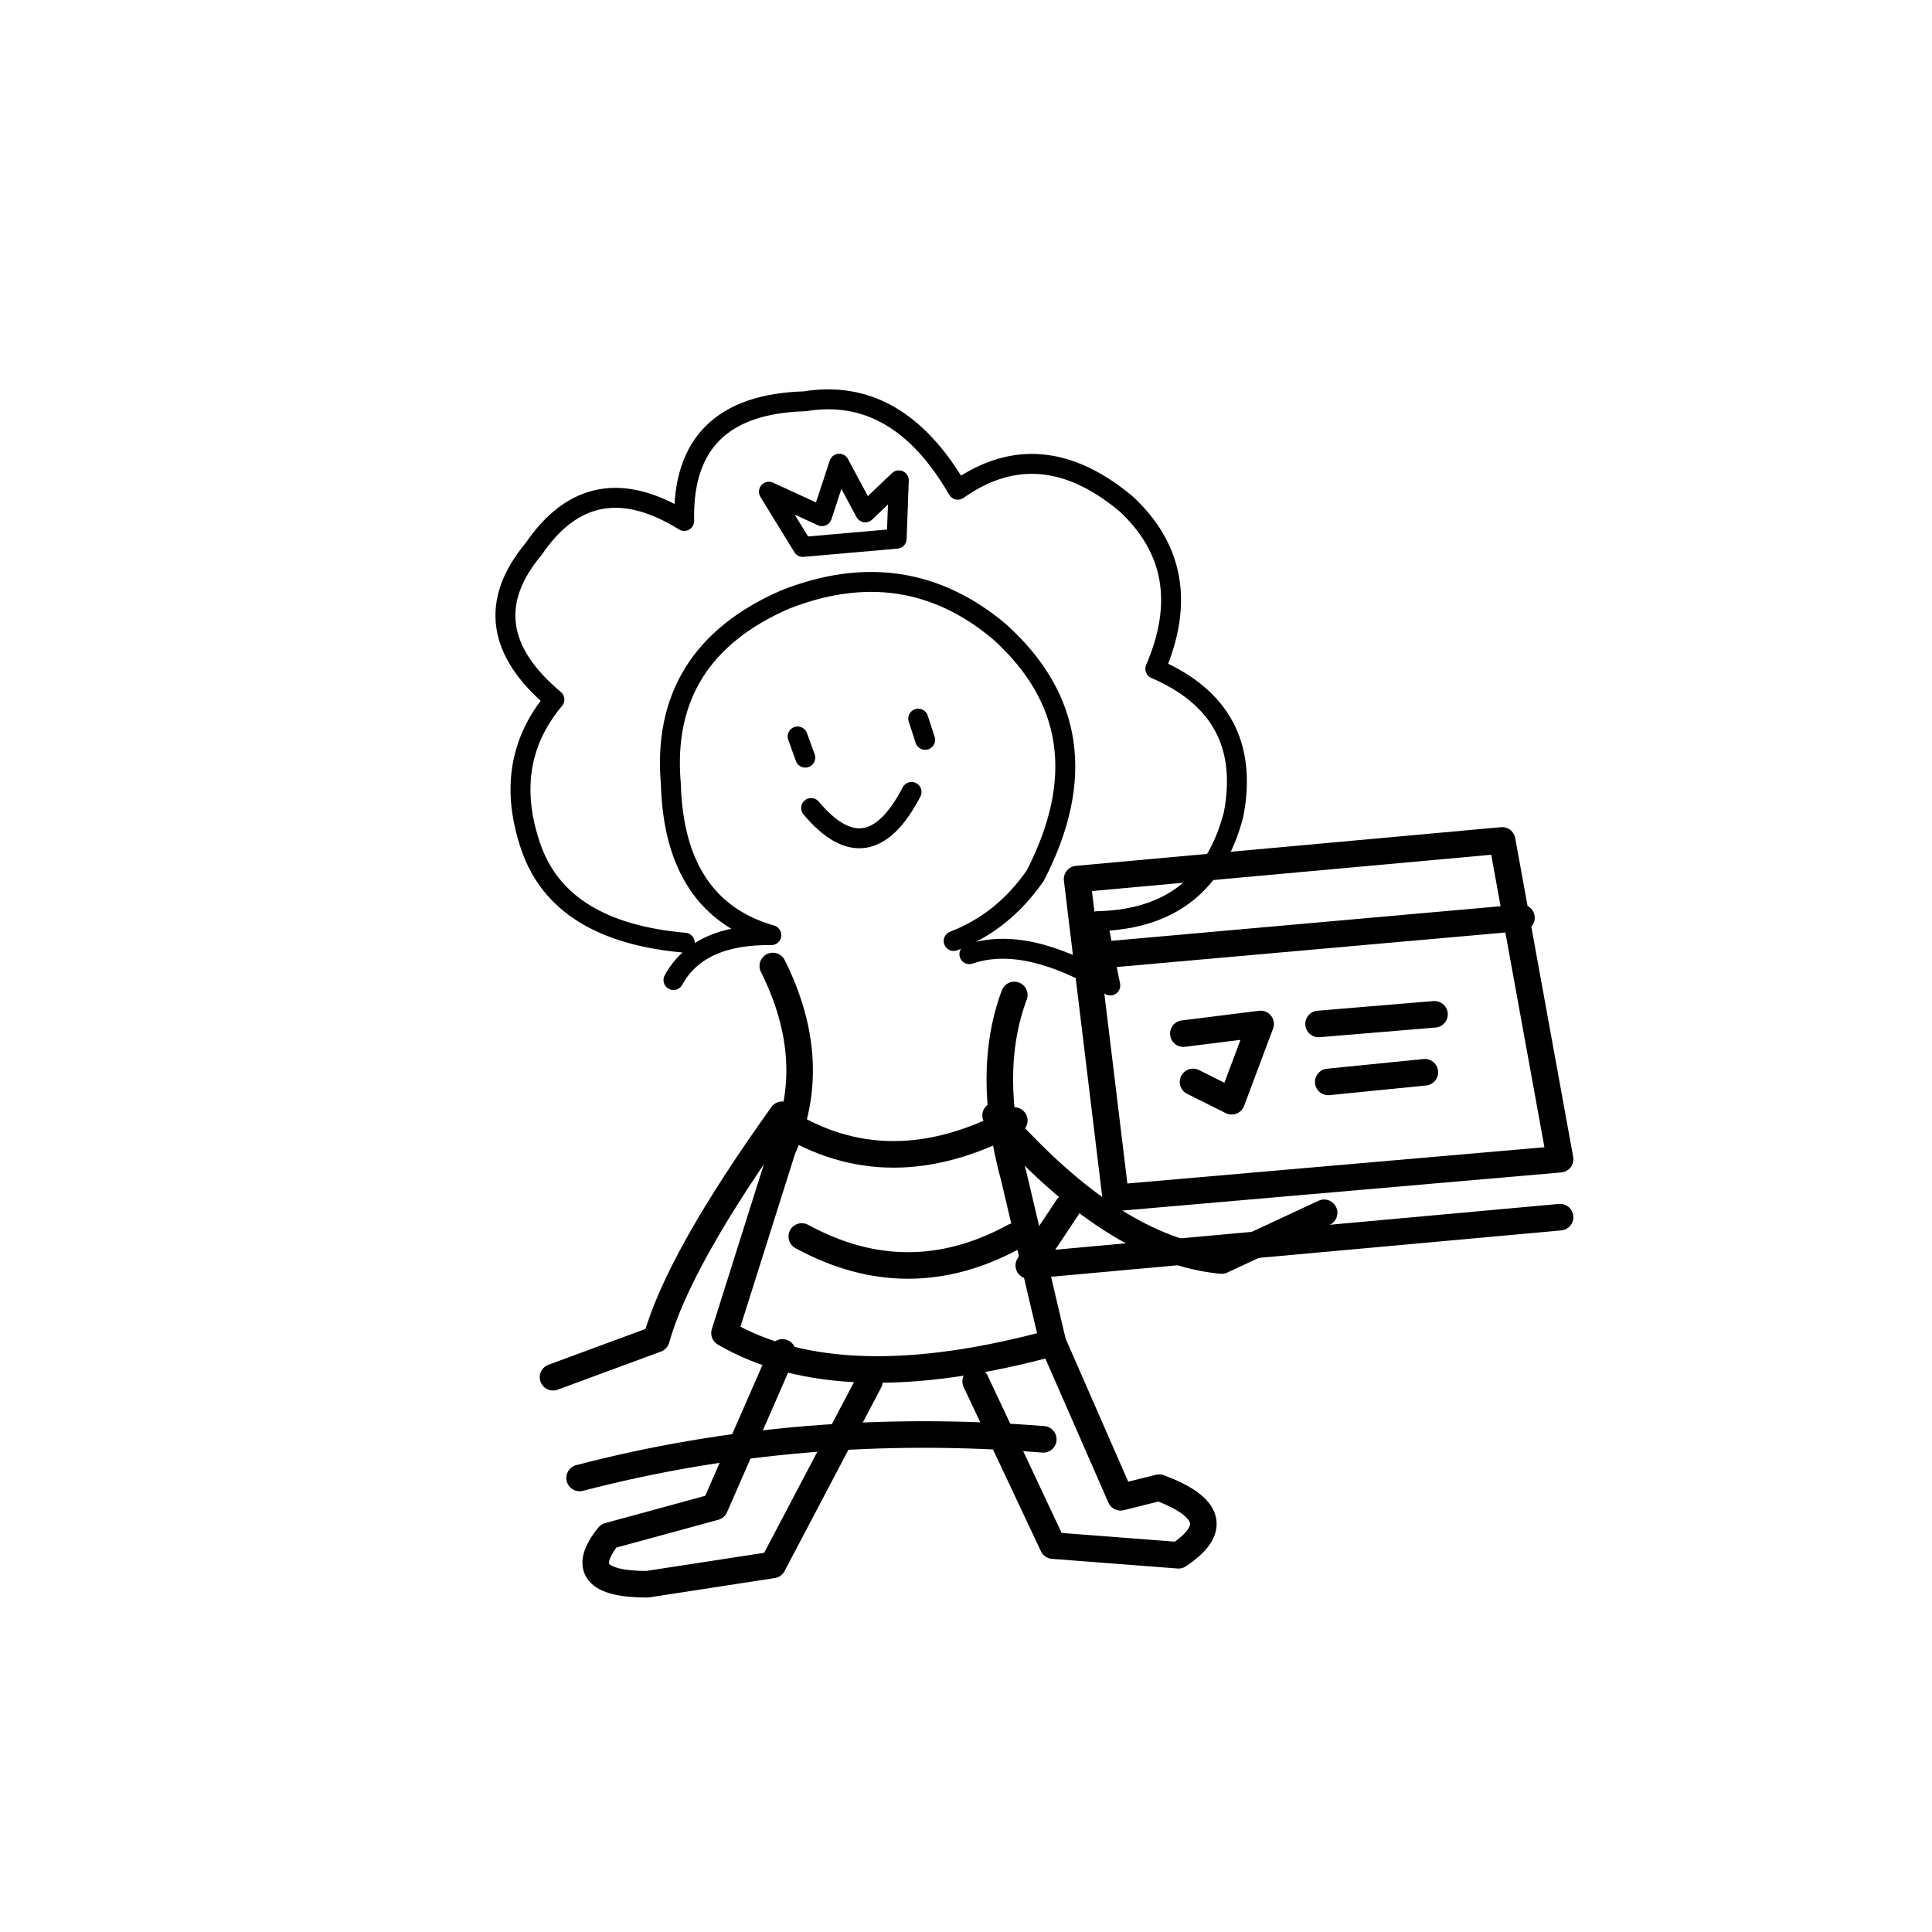
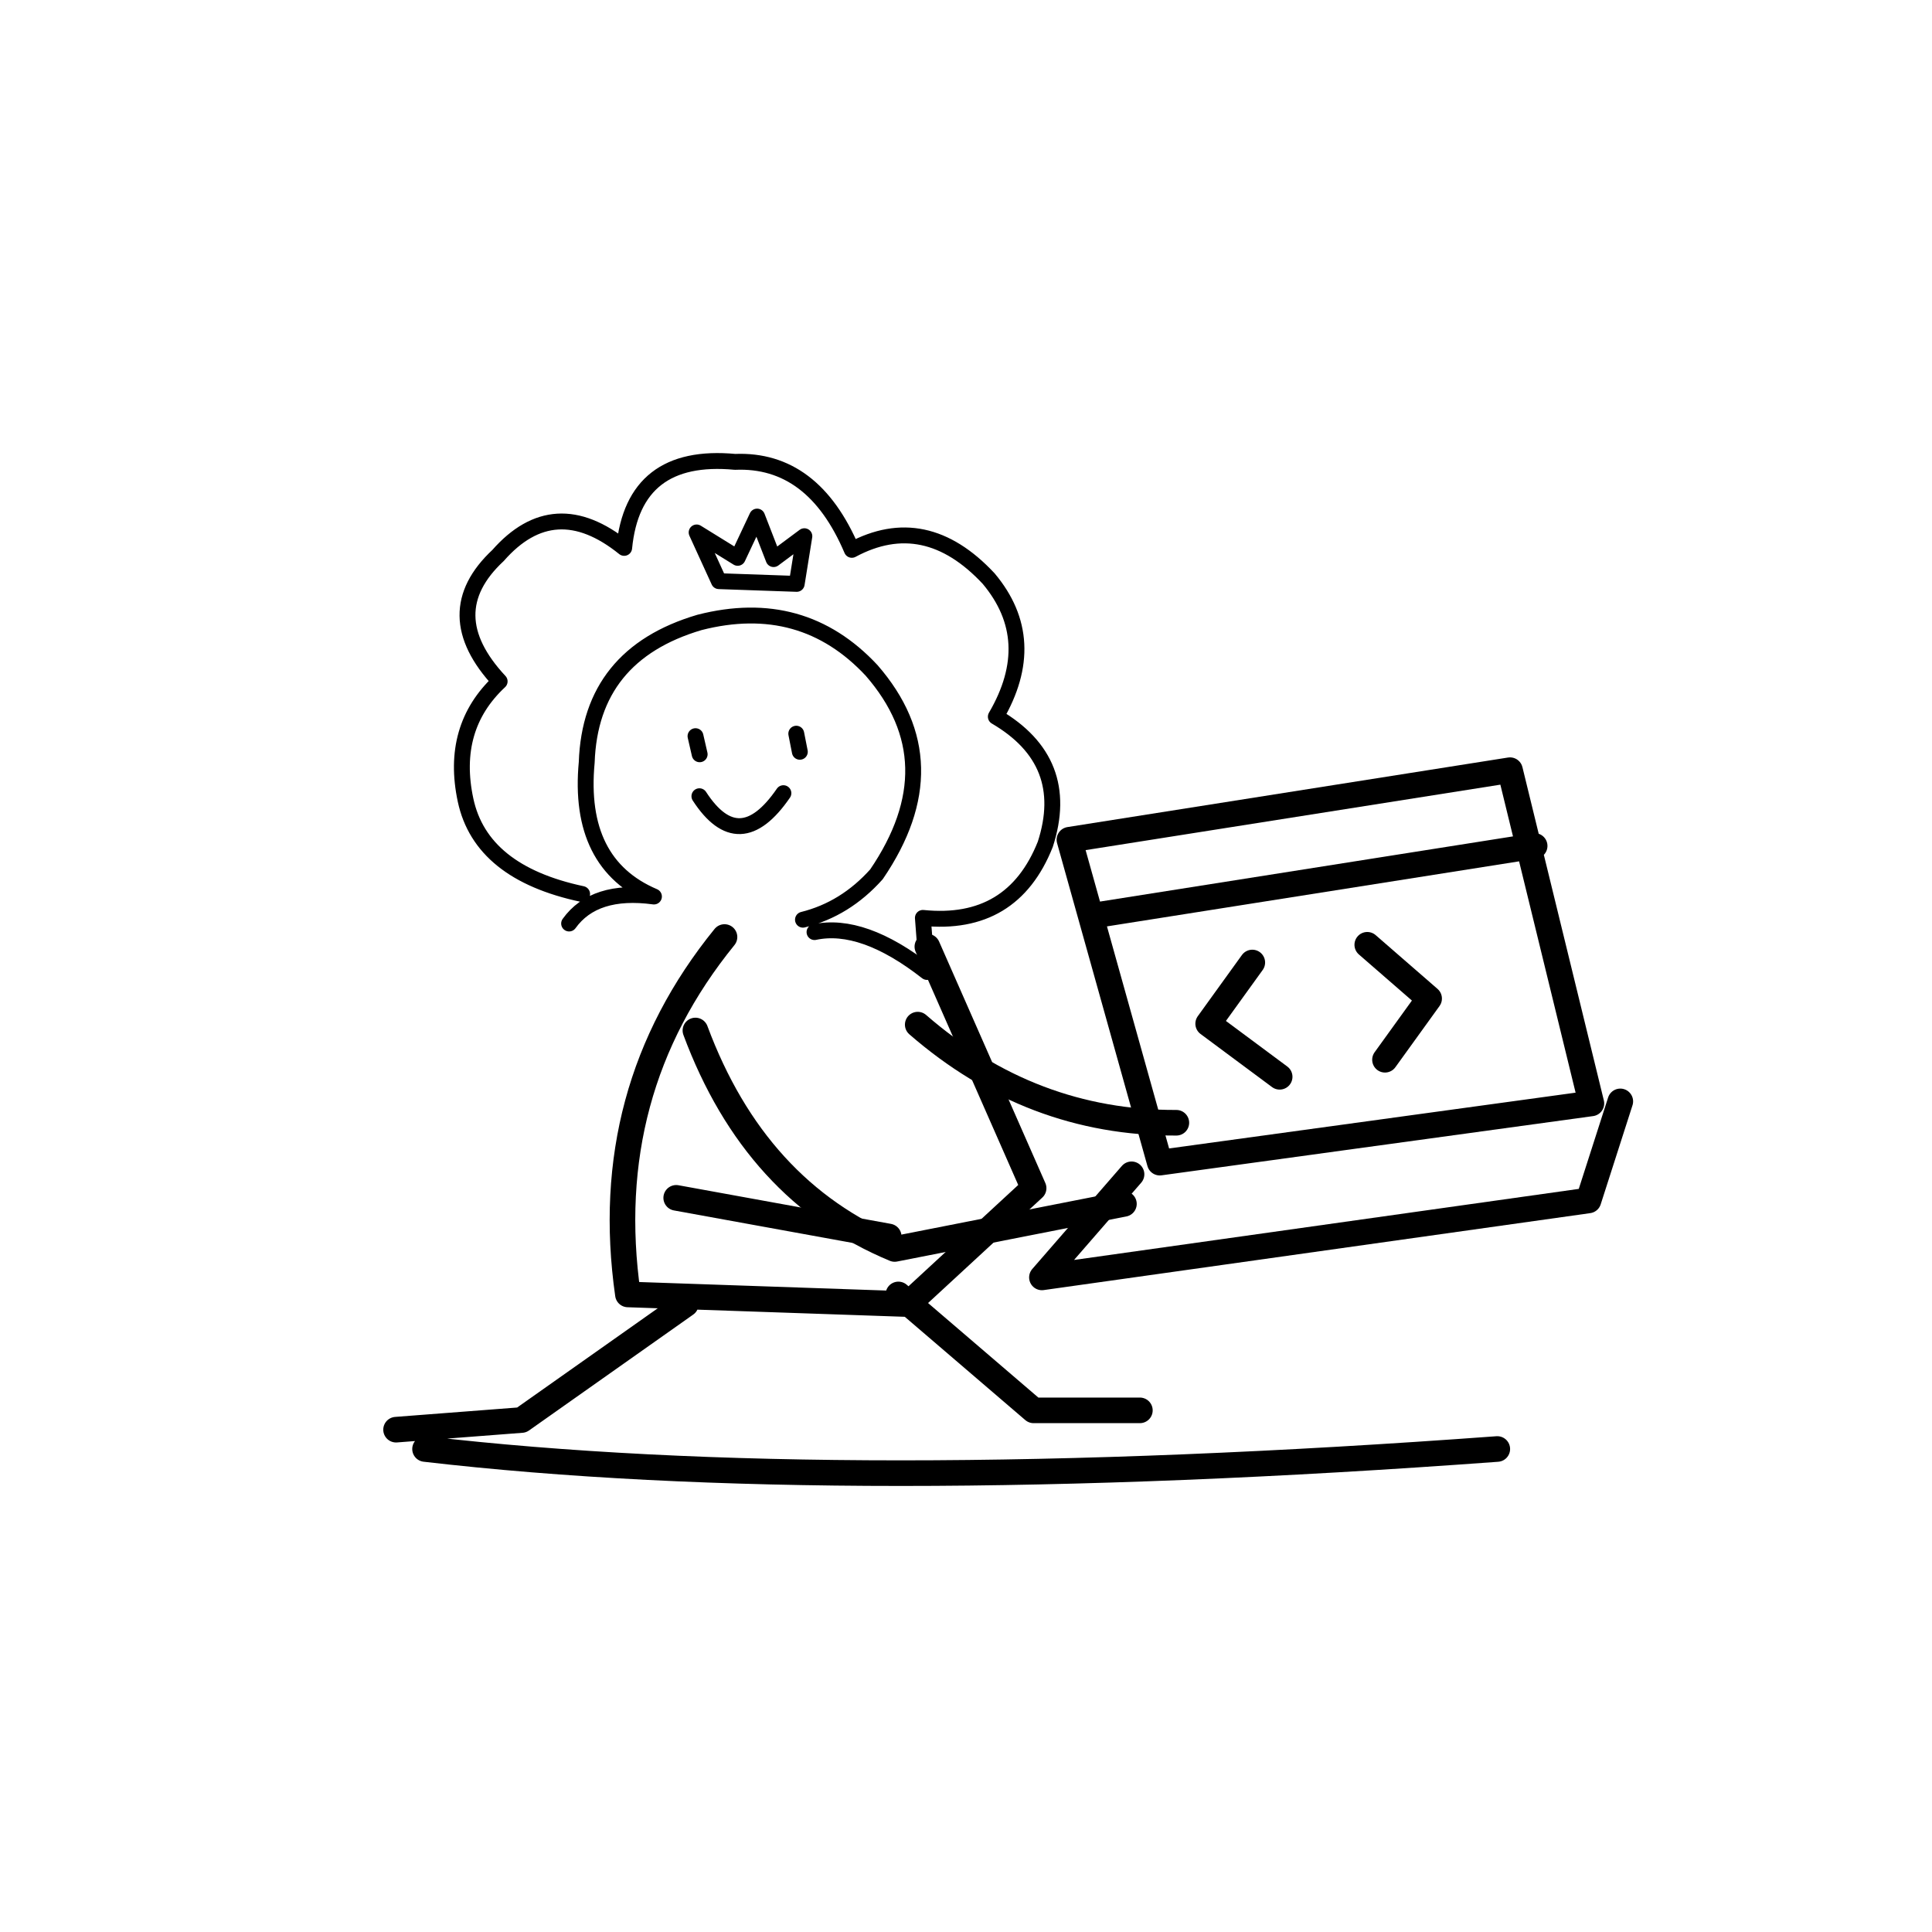
<svg xmlns="http://www.w3.org/2000/svg" viewBox="0 0 200 200">
-   <g fill="none" stroke="#000" stroke-width="2.75" stroke-linecap="round" stroke-linejoin="round">
-     <path d="M68 101Q51 98 48 86T53 66Q42 55 52 45Q61 34 73 43Q74 27 91 28Q104 27 111 42Q123 35 134 46Q143 56 136 69Q149 76 145 90Q140 104 125 103L126 112Q115 104 107 106M66 106q4-6 14-5 M80 101Q67 96 68 79Q68 61 86 55Q103 50 115 62Q129 77 117 96Q112 102 105 104 M86 74l.8 3m16-4 .7 3 M87 84q7 10 14-1 M89 48l-4-8 7 4 3-7 3 7 5-4-1 8z" transform="translate(20 20) scale(.75) rotate(-5 96 104)" />
-     <path d="M80 100q5 10 1 19l-6 19q12 7 34 1l-4-17q-3-11 0-19 M81 116q11 7 24 0m-22 12q11 6 22 0 M81 140l-7 16-11 3q-4 5 4 5l13-2 10-19m11 0 8 17 13 1q6-4-2-7l-4 1-7-16" />
-     <path d="M60 153q23-6 48-4" opacity="1" />
-     <path d="M81 114q-12 14-15 22l-11 3m48-23q11 15 22 17l11-4" transform="rotate(-5 97 115)" />
-     <path d="M113 89l44-4 6 33-46 4z M114 97l45-4 M124 105l8-1-3 8-4-2 M138 104l12-1m-11 7 10-1 M112 123l-4 6 55-5" transform="translate(-1.5 2)" />
+   <g fill="none" stroke="#000" stroke-width="2.65" stroke-linecap="round" stroke-linejoin="round" transform="translate(0 1)">
+     <path d="M68 101Q51 98 48 86T53 66Q42 55 52 45Q61 34 73 43Q74 27 91 28Q104 27 111 42Q123 35 134 46Q143 56 136 69Q149 76 145 90Q140 104 125 103L126 112Q115 104 107 106M66 106q4-6 14-5 M80 101Q67 96 68 79Q68 61 86 55Q103 50 115 62Q129 77 117 96Q112 102 105 104 M86 74l.8 3m16-4 .7 3 M87 84q7 10 14-1 M89 48l-4-8 7 4 3-7 3 7 5-4-1 8z" transform="translate(78 81) rotate(2) scale(0.62) translate(-96 -83)" />
+     <path d="M75 96q-13 16-10 37l29 1 13-12-11-25 M70 123l22 4 M71 134l-17 12-13 1m52-14 14 12 11 0 M44 149q43 5 111 0" />
+     <g transform="rotate(-4 96 105)">
+       <path d="M72 104q5 17 19 24l24-3 M95 105q11 11 26 12" />
+       <path d="M112 87l46-4 6 35-45 3z M114 95l46-4 M130 101l-5 6 7 6m10-13 6 6-5 6 m-27 10-10 10 57-4 4-10" />
+     </g>
  </g>
</svg>
